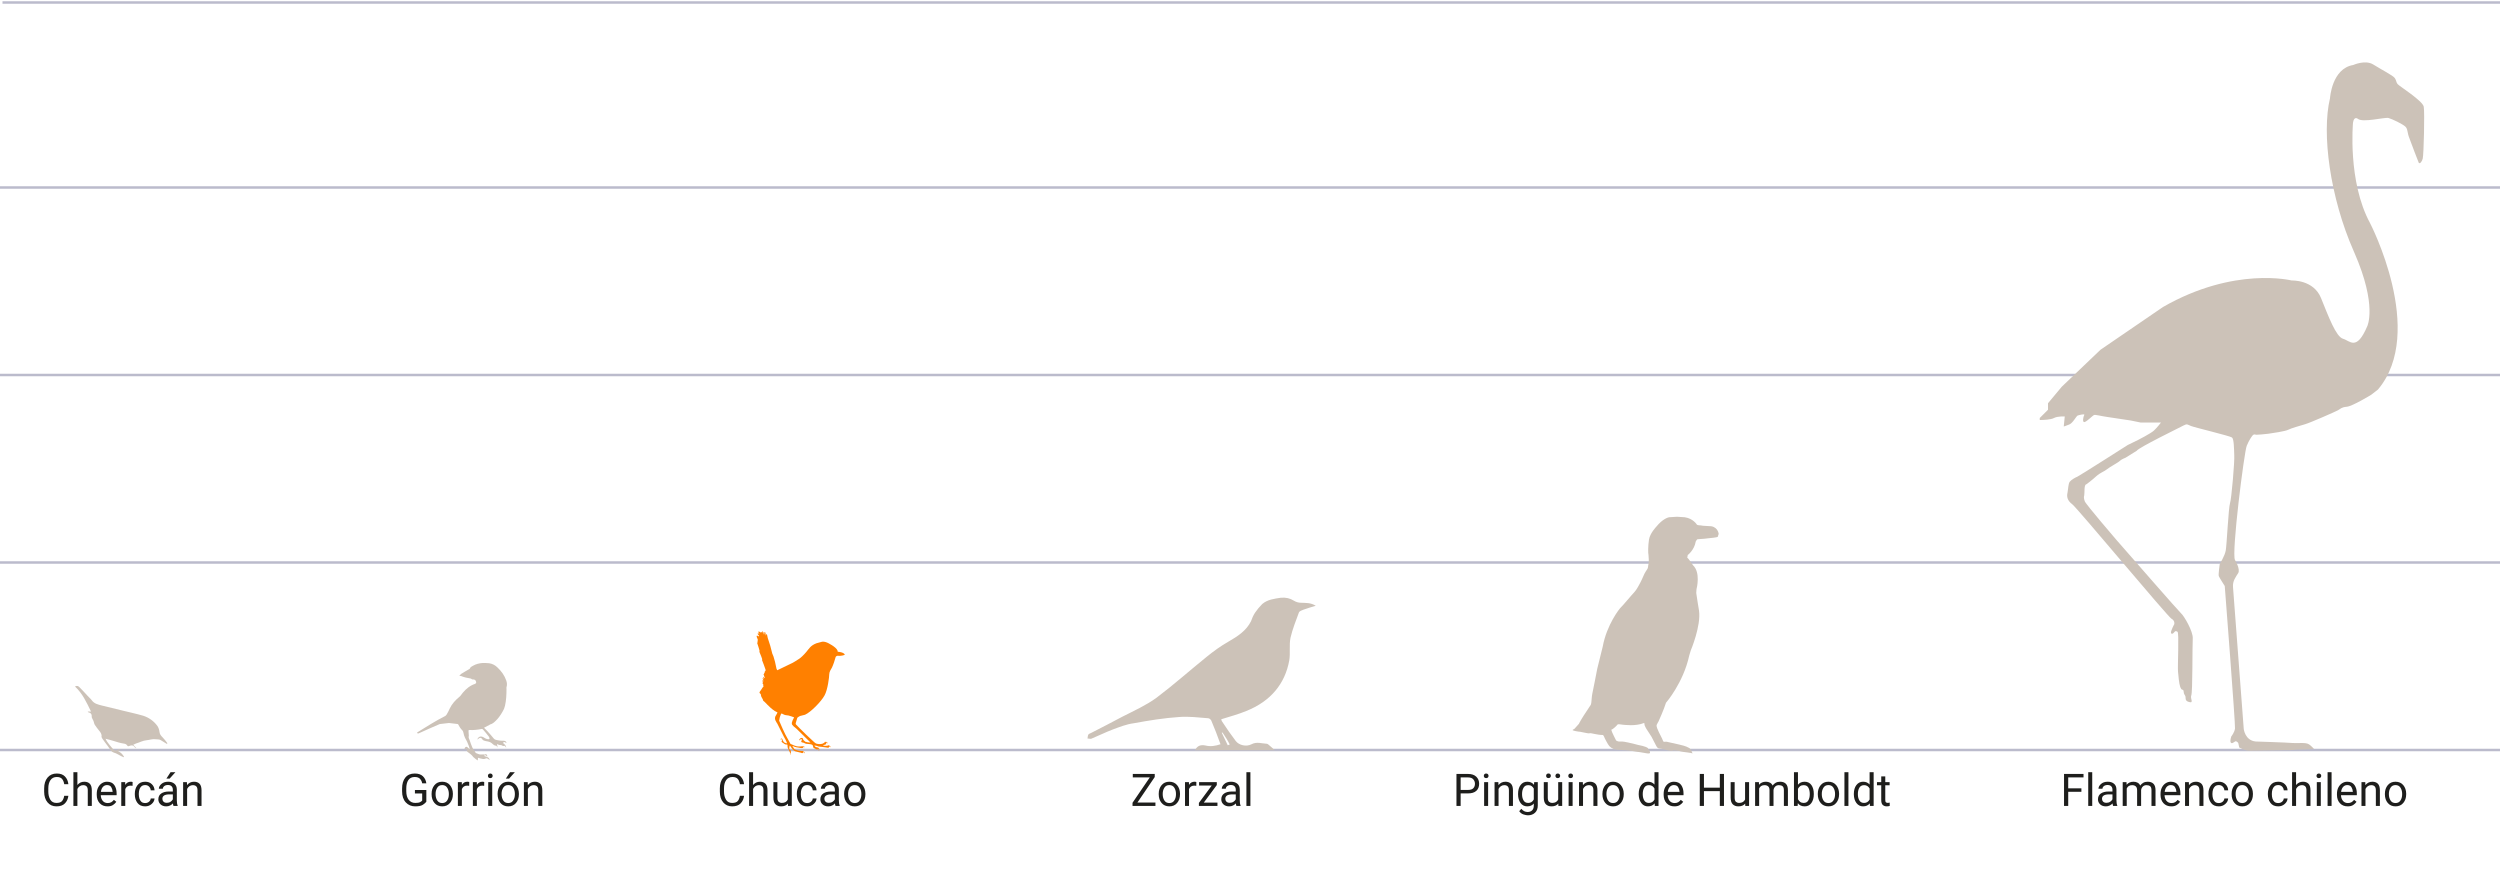
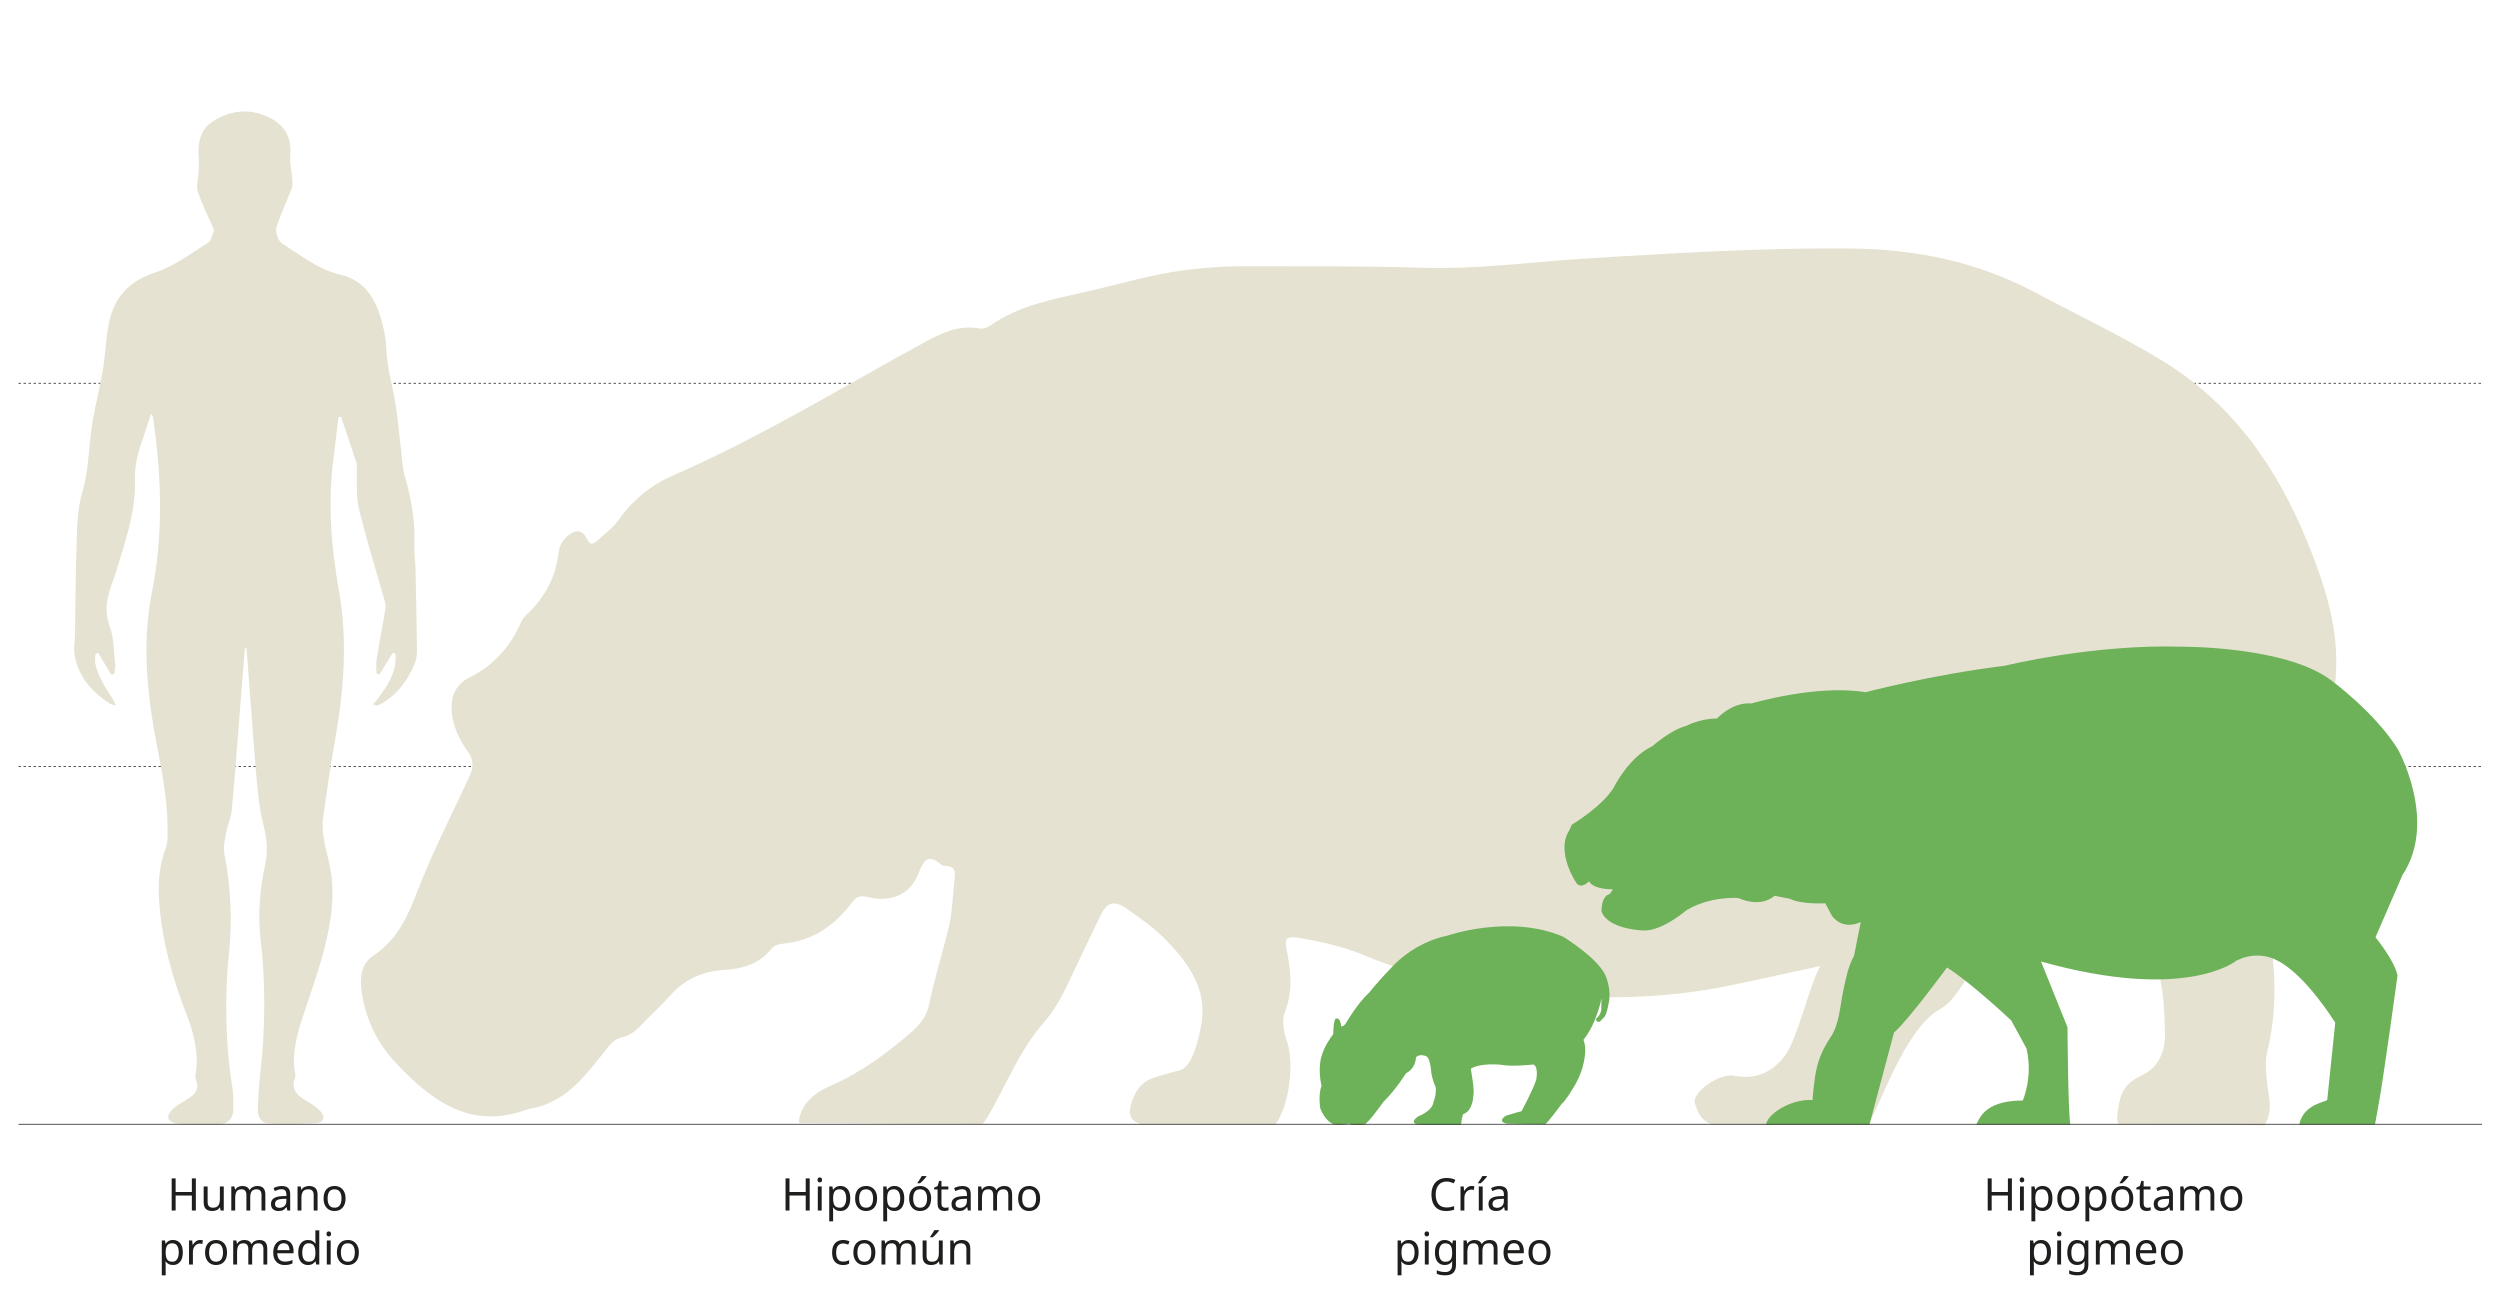
- <svg xmlns="http://www.w3.org/2000/svg" version="1.1" id="Capa_1" x="0px" y="0px" viewBox="0 0 1000 350" style="enable-background:new 0 0 1000 350;" xml:space="preserve">
+ <svg xmlns="http://www.w3.org/2000/svg" version="1.1" id="Capa_1" x="0px" y="0px" viewBox="0 0 1000 522.6" style="enable-background:new 0 0 1000 522.6;" xml:space="preserve">
  <style type="text/css">
- 	.st0{fill:none;stroke:#BBBBCC;stroke-miterlimit:10;}
+ 	.st0{fill:none;stroke:#1D1E1C;stroke-width:0.3;stroke-miterlimit:10;stroke-dasharray:1,1;}
	.st1{fill:#1E1E1C;}
- 	.st2{font-family:"Roboto", sans-serif}
+ 	.st2{font-family:'RobotoCondensed-Regular';}
	.st3{font-size:18px;}
- 	.st4{fill:#CCC2B8;}
- 	.st5{fill:#FF8000;}
- 	.st6{fill:#807973;}
- 	.st7{font-size:16px;}
- 	#alturas{
- 	opacity:0; transition:all ease 0.25s
- 	}
- 	svg:hover #alturas{opacity:1; transition:all ease 0.25s}
+ 	.st4{fill:#E6E2D1;}
+ 	.st5{fill:#6DB159;}
+ 	.st6{fill:none;stroke:#1D1E1C;stroke-width:0.3;stroke-miterlimit:10;}
+ 	.st7{opacity:0;}
+ 	.st8{fill:#807973;}
+ 	.st9{font-size:16px;}
</style>
-   <line class="st0" x1="0" y1="225" x2="1000" y2="225" />
-   <line class="st0" x1="0" y1="150" x2="1000" y2="150" />
-   <line class="st0" x1="0" y1="75" x2="1000" y2="75" />
-   <line class="st0" x1="1" y1="1" x2="1000" y2="1" />
-   <line class="st0" x1="0" y1="300" x2="1000" y2="300" />
-   <text transform="matrix(0.9839 0 0 1 452.2568 322.3755)" class="st1 st2 st3">Zorzal</text>
-   <text transform="matrix(0.9839 0 0 1 16.6187 322.3755)" class="st1 st2 st3">Chercán</text>
-   <text transform="matrix(0.9839 0 0 1 159.7725 322.3755)" class="st1 st2 st3">Gorrión</text>
-   <text transform="matrix(0.9839 0 0 1 286.8936 322.3755)" class="st1 st2 st3">Chucao</text>
-   <text transform="matrix(0.9839 0 0 1 581.124 322.3755)" class="st1 st2 st3">Pingüino de Humboldt</text>
-   <text transform="matrix(0.9839 0 0 1 824.1514 322.3755)" class="st1 st2 st3">Flamenco chileno</text>
-   <path id="el_flamenco" class="st4" d="M868.6,247.5c1.5,0.8,1.1,2.2,1.1,2.2s-0.6,1-1.1,2.4c-0.6,1.4,0.2,1.8,0.9,1s0.7-0.8,1.5-0.4  c0.7,0.4,0,13.9,0.2,15.9s0.4,4.8,0.9,6.2c0.6,1.4,0.6,0.8,1.1,1.2c0.5,0.4,0,1,0.7,2c0.8,1-0.4,2.2,1.7,2.8  c2.1,0.6,0.4-1.4,0.9-2.6c0.6-1.2,0.4-19.9,0.6-22.8c0.2-2.8-3.5-9.1-4.7-10.1c-1.1-1-20.2-22.9-20.2-22.9l-5.6-6.4  c0,0-12.3-14.3-12.7-15.5s-0.4-1.6-0.2-2.4c0.2-0.8-0.2-4.4,0.9-4.4c0,0,2.4-1.8,3.9-3.2s3.4-2,4.3-2.8c0.9-0.8,4.7-2.8,5.2-3.4  c0.6-0.6,2.2-1.2,2.2-1.2l4.5-2.8c0.6-1.2,17.2-9.3,18.7-10.1s1.5-0.4,3,0.2c1.5,0.6,15.7,4,16.4,4.6c0.8,0.6,0.8,4.6,0.9,7  c0.2,2.4-1.1,17.5-1.7,19.3c-0.6,1.8-1.3,16.7-1.7,18.9s-2.4,5.4-2.4,5.4s-0.6,4.2-0.4,4.8c0.2,0.6,2.4,4,2.4,4s4.3,55.4,4.1,57  s-1.5,3.2-1.5,3.2s-0.6,1.8-0.2,2.4c0.4,0.6,1.1,0,1.7-0.4c0.6-0.4,1.3,0.6,1.3,0.6l0.4,1.8c0,0,1.9,1,3,1.2s5,0,6.4,0  c1.3,0,12.1-0.2,12.1-0.2s0.7-0.2,2.4-0.2s6-0.2,6-0.2s-0.6-0.8-1.9-1.8c-1.3-1-4.7-0.4-6.7-0.6s-14.7-0.6-14.7-0.6  c-4.3-0.4-4.8-5-4.8-5s-4.1-54.4-4.3-56.8c-0.2-2.4,1.1-4,2.1-5.6c0.9-1.6-1.3-5.2-1.3-5.2c-1.5-2.4,3.7-43.5,4.7-45.7  c0.9-2.2,1.9-3.6,2.4-4.2c0.6-0.6,0.9-0.2,1.5-0.2s3.2-0.2,4.7-0.4s6.9-1,8-1.6s4.7-1.6,6.7-2.2c2.1-0.6,12.1-5,13.2-5.6  c1.1-0.6,1.3-1.2,3.5-1.4c2.3-0.2,9.8-4.8,9.8-4.8l2.7-2.1c19.4-23.1-3.2-66.6-3.2-66.6c-9-16.6-6.8-40.1-6.8-40.1  c0.4-2.8,1.9-1.6,1.9-1.6c1.9,1.7,10.8-0.7,12.3-0.3s5.6,2.4,6.7,3.4c1.1,1,0.7,2.4,1.7,4.8c0.9,2.4,3.4,9.1,3.7,9.7  c0.4,0.6,1.3-0.4,1.6-1.7c0.4-1.8,0.8-18.3,0.4-20.7c-0.4-2.4-9.9-8.3-10.5-9.1s-0.4-1.4-1.1-2.4c-0.7-1-5.4-3.4-8.6-5.4  c-3.2-2-8,0.2-8,0.2c-8.6,1.4-9.3,13.3-9.3,13.3c-3.4,14.1,0,39.7,9.5,61.2c0.1,0.2,0.2,0.4,0.3,0.7c9.2,21.1,5.1,29.3,5.1,29.3  c-4.3,10.1-6.9,5.8-9.7,5s-5.8-8.9-8.8-16.3s-11.7-7-11.7-7s-22.9-5.8-51.5,10.6l-25,17.1l-15.5,14.8l-5.5,6.6v2.6l-3.3,3.3v0.8  c1.5,0,4.4-0.1,5.7-0.8c1.5-0.8,4.3-0.6,4.3-0.6l-0.4,4c0,0,0.7-0.2,2.2-0.8s2.8-3.4,3.4-3.6c0.6-0.2,3-0.8,2.6-0.2  s-0.9,3.2,0.2,2.8c1.1-0.4,3.2-2.6,3.7-2.8c0.6-0.2,2.6,0.4,5.4,0.8c2.8,0.4,9.3,1.4,9.3,1.4l3.9,0.8h8.2c0,0-1.5,2-2.8,3.2  s-6.4,3.8-6.4,3.8l-4.1,2c0,0-19.6,12.5-20.2,12.7c-0.6,0.2-2.4,1.2-3,2s-0.6,2.8-0.9,4.4c-0.4,1.6,0,3.2,1.9,4.6  C830.9,203.2,867.1,246.7,868.6,247.5" />
-   <path id="el_pinguino" class="st4" d="M675.1,222c0,0,2.6-1.9,3.2-5.4c0,0,0.4-0.8,0.7-0.9c0.3-0.1,2.2-0.1,2.7-0.2  c0.5-0.1,2.9-0.3,3.6-0.4c0.7-0.1,1.6-0.2,1.8-0.4c0.2-0.2,0.2-0.9,0.2-0.9h0.2c0,0-0.1-2.8-3-3.3c0,0-3-0.2-3.3-0.2  c-0.3-0.1-1.4-0.2-1.7-0.2c-0.4-0.1-0.6-0.1-0.7-0.2s-1.5-2.5-4.9-3c0,0-2.7-0.2-3.1-0.2c-0.4,0.1-2.7,0.1-3.2,0.2  c-0.4,0.1-2.5,0.6-5.1,3.8c0,0-2.5,2.6-2.9,5.1c-0.4,2.5-0.4,5.6-0.2,6.2c0.1,0.7,0.2,3,0,3.6c-0.2,0.6-0.1,1.4-0.4,1.9  c-0.3,0.4-1.3,2-1.5,2.6c-0.2,0.6-1.2,2.6-1.4,3s-1.5,2.9-2.4,3.8c-0.9,0.9-4.7,5.5-5.3,6c-0.6,0.5-5.7,7-7.3,15.7  c0,0-2.1,8.4-2.2,8.9c-0.1,0.5-1.8,9.3-2,10.1c-0.2,0.7-0.3,3.6-0.5,4.1c-0.2,0.4-0.1,0.3-0.4,0.7c-0.3,0.4-1.4,2.1-2.5,3.8  c-1.1,1.7-1.4,2.3-1.6,2.7c-0.3,0.3-0.2,0.6-0.4,0.7c-0.2,0.2-1.4,1.6-1.7,1.9c-0.4,0.3-0.9,0.4-0.7,0.6c0.2,0.2,2.3,0.6,2.9,0.6  c0.5,0.1,1.9,0.4,2.5,0.5c0.5,0.1,1,0.2,1.4,0.1c0.4-0.2,2.9,0.7,5.3,0.7c0,0,0.2,0.2,0.4,0.6c0.1,0.4,1.6,3.3,2.1,3.8  c0.4,0.5,1.4,1.1,1.7,1.2c0.3,0.1,1.5,0.3,1.5,0.3s4.5,0.2,5.5,0.4c1.1,0.2,3.4,0.6,3.8,0.6c0.4,0.1,1.9,0.3,2.3,0.4  c0.4,0.1,1,0.1,1.1,0.1s0.4-0.2,0.4-0.2s0.1-0.7-0.4-1.2c-0.6-0.4,0.2-0.7-1.5-1.3c-1.7-0.6-2.3-0.5-3.9-1c-1.5-0.4-4.6-1.1-5.4-1.1  c-0.7,0-1.2,0.1-1.7-0.1c-0.5-0.2-0.6-0.2-0.7-0.4c-0.1-0.2-1.7-3.3-1.8-3.9c-0.1-0.7,0-0.2,0.5-0.6c0.5-0.3,1.3-1.1,1.5-1.3  c0.2-0.2,0.3-0.7,1.1-0.6c0.7,0.1,0.9,0.1,1.5,0.2c0.6,0,4.9,0.7,8.4-0.7c0,0,0.2,0.1,0.2,0.4c-0.1,0.4,0.2,0.8,0.4,1.3  c0.1,0.4,2.1,3.2,2.4,3.8c0.3,0.6,1.3,2.5,1.5,2.9s0.7,1.5,1.2,1.7c0.5,0.2,1.7,0.2,2.1,0.4c0.4,0.1,1.9,0.5,2.2,0.5  c0.4,0,0.9,0.1,1.1,0.1c0.2,0.1,0.6-0.2,0.7-0.2c0.2,0,1.2,0.1,1.9,0.2c0.7,0.2,1.6,0.4,2.3,0.5s2.5,0.3,2.8,0.4  c0.2,0.1,0.9,0.3,0.5-0.1c-0.3-0.4-0.2-1.3-1.4-2c-1.2-0.7-2.7-1-3.9-1.3s-4.2-0.9-4.9-1.1c-0.8-0.1-1.3,0.3-1.5-0.4  c-0.2-0.7-1.9-3.8-1.9-4c-0.1-0.2-0.9-1.8-0.6-2.4s0.6-1.2,0.7-1.3c0.1-0.2,2.2-4.9,3-7.5c0,0,6.9-7.9,9.3-18.9l0.6-2  c0,0,4.2-9.9,3.3-16c0,0-1.1-6.6-1.1-7s0.1-1.1,0.1-1.5c0.1-0.4,1.7-6.7-1.4-9.6c0,0-1.8-2.8-2.3-3L675.1,222z" />
-   <path id="el_zorzal" class="st4" d="M488.5,287.7c3.5-1.1,6.9-2,10-3.3c9.8-3.9,15.5-10.9,17.2-20.2c0.5-2.9-0.1-6.2,0.5-9.1  c0.8-3.5,2.2-6.9,3.4-10.2c0.2-0.4,1.1-0.8,1.7-1c1.5-0.5,3.2-1.1,5-1.6c-2.1-1.3-4-1.1-5.9-1.2c-1,0-2-0.3-2.8-0.8  c-1.6-1-3.3-1.4-5.3-1.2c-2.6,0.4-5.3,0.7-7.4,2.5c-1.1,1.1-2.1,2.3-2.9,3.5c-0.7,1.1-1.2,2.2-1.6,3.4c-1.9,3.8-5.3,6-9.1,8.2  c-3,1.7-5.9,3.8-8.6,6c-6.7,5.4-13.2,11.2-20.1,16.4c-4.1,3-9,5.2-13.7,7.6c-4.1,2.2-8.4,4.4-12.5,6.5c-0.4,0.2-0.9,0.3-1.1,0.7  c-0.2,0.4-0.2,1-0.3,1.5c0.5,0,1.1,0.2,1.5,0.1c2.9-1.2,5.7-2.6,8.6-3.7c2.7-1,5.4-2.1,8.4-2.5c6-1.1,12.1-2.1,18.2-2.5  c3.8-0.3,7.8,0.2,11.6,0.5c0.4,0,1,0.5,1.2,0.9c1.3,3,2.5,6.2,3.7,9.5c-2.1,0.7-4,1-6,0.5c-2-0.4-3.3,0.1-4.2,1.9  c10.7,0,21.3,0,31.9,0c-0.8-0.7-1.3-1.3-2.1-1.9c-0.3-0.3-0.8-0.7-1.1-0.7c-2.1-0.1-4-0.9-6.1,0.2c-2.1,1.1-5,0.4-6.3-1.3  c-1.9-2.5-3.7-5.1-5.4-7.7C488.6,288.4,488.6,287.9,488.5,287.7z M491.9,297.8c-0.2,0.1-0.5,0.2-0.8,0.3c-0.8-1.6-1.6-3.4-2.4-5  c0.1,0,0.2-0.1,0.3-0.1C490.1,294.6,491.1,296.2,491.9,297.8z" />
-   <path id="el_chucao" class="st5" d="M311,285c0,0-0.6,1.2-0.7,1.3c-0.1,0.1-0.5,0.8-0.2,1.7c0.4,0.9,0.8,1.4,0.8,1.4l2.6,5.2  c0,0,1.6,2.7,1.2,2.7s0,0.2-0.5-0.1c-0.5-0.2-0.5-0.2-0.7-0.4c-0.2-0.2-0.2-0.5-0.4-0.6c-0.1-0.1,0-0.8-0.6-0.8c0,0-0.3,0.1-0.3,0.5  c0,0,0.2-0.3,0.4-0.2c0,0,0.3,0.1,0.2,0.5c0,0-0.3,0.2-0.1,0.6c0.3,0.3,0.7,0.5,0.7,0.5s0.5,0.4,0.6,0.4c0.1,0.1,0.5,0.1,0.6,0.1  s0.4,0,0.4,0.2c0,0.1,0,1,0.2,1.4c0.2,0.3,0.5,0.9,0.5,0.9s0.1,0.4,0.2,0.6s0.3,0.2,0.3,0.3c0,0.1,0,0.3,0,0.5  c0.1,0.2,0.1,0.3,0.1,0.3s0.1-0.6,0.1-0.9c-0.1-0.3,0-0.7-0.1-0.9c-0.2-0.2-0.6-0.4-0.6-0.8s0.1-0.6,0.1-0.8c0-0.2,0.1-0.4,0.2-0.3  s0.8,1.1,0.8,1.1s0.7,0.9,1.2,1.1s2.2,0.5,2.4,0.6c0.1,0.1,0.6,0.3,0.8,0v-0.2c0,0,0-0.1,0.2,0s0.5,0.4,0.5,0.5s0.1-0.6-0.5-0.8  l-0.2-0.1v-0.1c0,0-0.3,0-0.5,0c-0.1,0-0.9-0.1-1.1-0.1s-1.2-0.3-1.6-0.5c-0.5-0.2-0.8-1.2-1-1.3c-0.1-0.2,0.2-0.1,0.3,0  c0.1,0.1,0.8,0.3,1.2,0.4c0.4,0.1,1.4,0.2,1.8,0.3c0.4,0,0.4,0.1,0.7,0c0.2,0,0.2-0.2,0.2-0.2h0.1c0.1,0,0.1-0.3,0.1-0.3  c0.3-0.1,0.5,0.4,0.5,0.4c0-0.7-0.7-0.6-0.7-0.6h-0.3c-0.6,0.1-1.1,0.1-1.1,0.1c-1,0-1.6-0.2-2.1-0.4c-0.4-0.2-1-0.4-1.4-0.6  c-0.3-0.2-0.2-0.2-0.4-0.6c-0.2-0.4-0.5-0.9-0.5-0.9c-1.7-2.8-3.4-7.1-3.6-7.5c-0.3-0.4,0-0.7,0-1.1s0.5-1.6,0.6-1.9  c0.1-0.2,0.3-0.2,0.3-0.2s0.2,0.1,0.4,0.2c0.1,0.1,0.7,0.3,0.9,0.4c0.3,0.1,0.9,0.1,1.4,0.2s1.9,0.6,2.1,0.7c0.2,0,0.1,0.2,0.1,0.2  s-1.2,1.8-0.8,2.7c0,0,0.4,0.5,0.6,0.7s1.2,1,1.2,1l5.5,5.4l0.1,0.1c0,0-1.2,0-1.6-0.2s-0.2,0.2-0.8-0.4c-0.5-0.6-0.5-0.2-0.5-0.6  c-0.1-0.4-0.3-0.8-0.9-0.6c0,0-0.4,0.1-0.8,0.8v0.2c0,0,0.7-0.7,1-0.5c0,0,0.3,0.1,0.2,0.4c0,0-0.4,0.1-0.3,0.5  c0,0.3,0.2,0.3,0.5,0.4s0.4,0,0.7,0.2c0.3,0.2,0.5,0.2,0.7,0.3c0.2,0.1,1.9,0.1,2.2,0.3c0.3,0.2,0.4,0.1,0.5,0.4  c0.2,0.3,0.1,0.8,0.4,1s0.9,0.4,1,0.5c0.2,0.1,0.5,0.2,0.6,0c0.1-0.1,0.1-0.3,0.1-0.3c0.4,0.2,0.3,0.9,0.3,0.9  c0.1,0,0.2-0.2,0.2-0.2c0.2-1.1-0.6-1.1-1-1.2c-0.5,0-0.7-0.4-0.9-0.6c-0.1-0.2,0.4,0,0.7,0c0.3,0,0.5,0.2,0.9,0.3  c0.4,0.1,1.1,0.1,1.7,0.2s1.7,0.2,2.1,0.3c0.4,0,0.4-0.3,0.4-0.3c0.1,0,0.1-0.2,0.1-0.2c0.3-0.1,0.5,0.4,0.5,0.4v-0.1  c0-0.8-0.8-0.7-0.8-0.7v-0.1c-0.1-0.1-0.2,0-0.3,0.1c-0.1,0.1-0.1,0.1-0.5,0.1c-0.5,0.1-1.1,0-1.3-0.1c-0.2-0.1,0-0.1,0.2-0.2  c0.1,0,1-0.3,1-0.4c0.1-0.1,0-0.2-0.1-0.3c0-0.1-0.1-0.2-0.1-0.2c0.2-0.2,0.8,0.3,0.8,0.3v-0.1c-0.5-0.9-1-0.5-1-0.5s0-0.1-0.1-0.1  s-0.1,0.3-0.3,0.4c-0.2,0.2-0.9,0.5-1.4,0.5c-0.5,0.1-1.1,0-1.6-0.1s-1.2-0.8-1.2-0.8s-1.3-1.2-2.9-2.7c-1.9-1.8-4.1-4.1-4.2-4.2  c-0.2-0.2-0.1-0.6-0.1-0.6s0.5-1.8,0.6-2c0.1-0.3,0.8-0.6,1.1-0.8c0.3-0.1,2-0.5,2-0.5c2.3-1,6.5-5.3,7.8-7.7  c1.3-2.3,1.9-7.5,1.9-8.5s0.7-2,1.1-2.7c0.4-0.8,1.3-3.4,1.4-4s0.8-0.7,0.8-0.7c1.9,0.2,2.9-0.4,2.9-0.4s0,0,0-0.1  c-0.5-1-2.8-1.1-2.8-1.1l-0.1-0.5c-0.6-1.5-4-3.1-4-3.1c-0.9-0.4-1.7-0.5-2.2-0.4s-2.2,0.6-2.2,0.6c-2.4,0.9-3,2.2-4.1,3.5  s-2.2,2.3-2.8,2.7c-0.6,0.4-2.8,1.8-3.2,1.9c-0.4,0.2-2.7,1.3-3.1,1.5c-0.5,0.2-2.5,1.2-2.5,1.2l-0.3-0.6l-0.6-2.8l-0.6-2.1  l-0.5-1.2c0,0-0.2-0.7-0.2-0.8c0-0.1-0.6-2.3-0.6-2.3l-1-3.1l-0.3-1.4l-0.1-0.2c0,0-0.1,0-0.2,0.2c0,0.2-0.1,0.3-0.1,0.3  s-0.1,0.2-0.1,0c0-0.1-0.1-0.8-0.1-0.8c0-0.1,0.1-0.2,0-0.2c-0.1-0.1-0.3-0.2-0.4-0.2c0,0-0.2,0-0.1,0.2c0,0.2,0.1,0.5,0,0.6  s-0.2,0.1-0.2-0.1c0-0.2-0.1-0.5-0.1-0.6s-0.3-0.4-0.4-0.4s-0.3-0.2-0.2,0c0.1,0.2,0.1,0.6,0.1,0.6s-0.2-0.1-0.2-0.3  c0-0.1-0.1-0.2-0.2-0.1c-0.1,0.1-0.1,0.2-0.1,0.2s-0.1-0.3-0.1-0.2v0.3c0,0,0,0-0.2-0.2c-0.2-0.1-0.1-0.2-0.2-0.2s-0.2,0-0.2,0  s-0.5-0.2-0.4,0.1c0.1,0.2,0.2,0.3,0.3,0.5c0.1,0.2,0.2,0.4,0.1,0.3c-0.1-0.1-0.3-0.3-0.4-0.3c0,0-0.2-0.1-0.2,0.1  c0,0.1,0,0.3,0.1,0.4c0.2,0.1,0.4,0.5,0.4,0.5s0.1,0.2-0.1,0.2s-0.3,0-0.4-0.1s-0.3-0.2-0.3-0.2s-0.2,0.2-0.1,0.6  c0.2,0.5,0.3,0.6,0.3,0.8c0,0.1,0.2,0.2,0.1,0.4c-0.1,0.2,0,0.2,0,0.4c0,0.1-0.1,0-0.1,0.3s0.2,0.3,0,0.3c-0.2,0.1-0.1,0.2-0.1,0.3  c0.1,0.1,0.9,2.9,0.9,2.9s-0.1,0.6,0.1,0.9s1,2.6,1,2.6l-0.1,0.3c0,0,1.4,3.6,1.4,3.8c0,0.1,0.1,0.2,0,0.5s-0.3,0.1-0.3,0.4  s0,0.4-0.1,0.4c0,0-0.1,0.2-0.1,0.1s-0.2-0.1-0.1,0c0,0.1,0.1,0.4,0.1,0.4c-0.1,0-0.3,0-0.3,0.1s0.2,0.3,0.2,0.5  c0,0.1,0.2,0.7,0.2,0.7l0.2,0.3c0,0-0.2,0.1-0.3-0.1c-0.1-0.1-0.2-0.1-0.3-0.3c-0.1-0.2-0.2,0.1-0.1,0.2c0,0.1,0.1,0.3,0.1,0.4  s0.1,0.3,0,0.3l-0.3-0.5c0,0-0.1,0.3,0,0.4s0.4,0.7,0.4,0.7s-0.5-0.4-0.5-0.3s-0.1,0,0.1,0.3s0.3,0.5,0.3,0.5  c-0.1,0-0.3-0.2-0.4-0.3c-0.1-0.2-0.2-0.1,0,0.2c0.1,0.3,0.2,0.4,0.2,0.5s-0.2-0.2-0.2,0s0.1,0.3,0.2,0.4c0,0.1,0.2,0.3,0.2,0.3  s-0.3,0.1-0.2,0.2c0.1,0.1,0.3,0.3,0.3,0.3s-1,1.3-1.1,1.6c-0.1,0.2-0.7,0.8-0.6,1.1c0.1,0.2,0.1,0.2,0.2,0.3  c0.1,0.1,0.3,0.2,0.3,0.2s0.1,0.9,0.3,1.2c0.2,0.3,0.4,0.7,0.5,0.9c0.1,0.2,0.1,0.4,0.2,0.6c0.2,0.1,0.7,0.6,1.2,1.1  c0.4,0.5,0.6,0.6,1,1s0.8,0.8,1.3,1.2c0.5,0.4,0.9,0.7,1.1,0.8C310.4,284.6,311,285,311,285" />
-   <path id="el_gorrion" class="st4" d="M195,302.6c-0.4-0.3-0.8-0.4-1.2-0.7c0,0.3,0,0.4,0.1,0.6c0.9,0.2,1.7,0.4,2,1.5  c-0.3-0.2-0.6-0.4-0.8-0.5c-0.3-0.2-0.6-0.3-1,0c-0.2,0.1-0.6,0.1-0.9,0.1c-0.7-0.1-1.4-0.3-2-0.5c0,0.4-0.1,0.7-0.1,1.1  c-0.7-0.5-1.3-0.9-1.8-1.4c-0.5-0.7-1.1-1.2-1.8-1.7c-0.1-0.1-0.2-0.1-0.3-0.2c-0.4-0.3-0.6-0.6-0.4-1c0-0.1-0.1-0.3-0.2-0.4  c-0.1,0-0.3,0.1-0.4,0.1c-0.1,0.1-0.2,0.2-0.3,0.3c-0.2-0.4,0-0.9,0.4-1.1c0.3-0.2,0.6,0,0.8,0.2c0.3,0.3,0.6,0.6,0.9,0.9  c-0.2-0.6-0.3-1.1-0.5-1.6c-0.4-1.1-0.9-2.2-1.5-3.2c-0.3-0.6-0.5-1.3-0.6-1.9c-0.1-0.5-0.2-0.8-0.6-1.2c-0.6-0.6-1.1-1.4-1.5-2.2  c0-0.1-0.2-0.2-0.3-0.2c-1.1-0.1-2.3-0.3-3.4-0.4c-0.3,0-0.6,0.1-0.9,0.1c-0.9,0.1-1.8,0.2-2.6,0.3c-0.2,0-0.4,0.1-0.6,0.2  c-2.6,1.1-5.1,2.2-7.7,3.4c-0.2,0.1-0.4,0.2-0.5,0.2c-0.2,0-0.3-0.1-0.5-0.2c0.1-0.1,0.1-0.3,0.2-0.3c3.6-2.2,7.1-4.5,10.9-6.4  c0.3-0.1,0.5-0.4,0.7-0.6c0.5-0.8,0.9-1.6,1.3-2.5c0.9-1.9,2.3-3.4,3.9-4.7c0.1-0.1,0.3-0.3,0.4-0.4c1.2-1.7,2.6-3.2,4.5-4.2  c0.4-0.2,0.8-0.4,1.2-0.5c0.5-0.2,0.7-0.5,0.5-1c-0.1-0.6-0.7-0.9-1.3-0.8c-0.2,0-0.3-0.1-0.5-0.2c-0.1-0.1-0.2-0.2-0.4-0.2  c-1.3-0.2-2.6-0.5-3.8-1c-0.2-0.1-0.4,0-0.7,0c0.3-0.3,0.5-0.6,0.7-0.8c1-0.6,2.1-1.3,3.2-1.9c0.2-0.1,0.3-0.1,0.4-0.4  c0.2-0.5,0.7-0.7,1.2-1c1.2-0.7,2.5-1,3.8-1.1c0.9,0,1.8,0,2.7,0.1c1.3,0.2,2.4,0.8,3.3,1.7c1.6,1.5,2.8,3.2,3.5,5.2  c0.3,0.9,0.4,1.7,0.1,2.7c-0.1,0.2,0,0.4,0,0.6c0,2.3-0.1,4.6-0.6,6.8c-0.2,0.9-0.5,1.6-1,2.4c-0.8,1.4-1.7,2.7-2.9,3.8  c-0.6,0.6-1.3,1.1-2.1,1.3c-0.1,0-0.1,0-0.1,0.1c-0.8,0.4-1.5,0.8-2.3,1.2c0.4,0.4,0.9,0.9,1.3,1.3c0.9,1,1.8,2,2.6,3  c0.4,0.5,1,0.6,1.6,0.7s1.2,0.2,1.7,0.2c0.3,0,0.6,0,0.8,0c0.6,0.1,0.9,0.3,1,0.9c-0.4,0-0.9-0.9-1.4,0c0.6,0.5,1.2,0.9,1.3,1.9  c-0.2-0.2-0.2-0.3-0.3-0.4c-0.2-0.3-0.4-0.5-0.8-0.3c-0.1,0-0.3,0-0.4-0.1c-0.4-0.3-0.8-0.3-1.2-0.3c-0.3-0.1-0.7-0.2-1-0.4  c0.1,0.4,0.1,0.8,0.2,1.3h-0.1c-0.1-0.1-0.1-0.2-0.2-0.4c-0.1-0.1-0.1-0.2-0.2-0.2c-0.8,0-1.3-0.6-1.9-1.1c-0.4-0.3-0.8-0.5-1.4-0.6  s-1.2-0.2-1.7-0.4c-0.2-0.1-0.5-0.3-0.6-0.5c-0.3-0.6-0.9-0.8-1.4-0.3c-0.1,0.1-0.3,0.2-0.4,0.4l-0.1-0.1c0.1-0.2,0.1-0.5,0.3-0.6  c0.5-0.6,1.2-0.6,1.9-0.3c0.7,0.4,1.3,0.9,2.2,0.9c0.3,0,0.4-0.1,0.4-0.4c-0.1-0.2-0.1-0.5-0.3-0.7c-0.8-1-1.5-1.9-2.3-2.8  c-0.2-0.2-0.4-0.3-0.6-0.2c-1.6,0.3-3.2,0.5-4.8,0.4c-0.3,0-0.4,0.1-0.4,0.3c0,0.5,0.1,1,0.1,1.6c0,0.2,0.1,0.3,0,0.5  c-0.2,0.7,0.2,1.2,0.4,1.8c0.3,0.9,0.6,1.8,1,2.7c0.1,0.3,0.3,0.6,0.5,0.9c0.3,0.4,0.6,0.8,0.8,1.2c0,0.1,0.1,0.1,0.1,0.2  c0.7,0.2,1.4,0.7,2.2,0.6c0.5-0.1,1,0,1.5,0C194.4,301.4,194.8,301.8,195,302.6z" />
-   <path id="el_charcan" class="st4" d="M66.8,297.6c-0.9-0.5-1.7-1.1-2.6-1.6c-0.5-0.3-1.2-0.2-1.9-0.3c-1.3-0.2-2.5,0.3-3.7,0.4  c-1.4,0.1-2.8,0.9-4.2,1.3c-0.3,0.1-0.6,0.3-1.1,0.5c0.4,0.5,0.8,0.9,1.2,1.3l-0.1,0.1c-0.2-0.2-0.5-0.3-0.6-0.5  c-0.6-0.9-1.4-0.7-2.1-0.4c-0.5,0.2-0.6,0.1-0.8-0.2c-0.4-0.6-0.9-0.7-1.6-0.8c-1.3-0.2-2.5-0.6-3.8-1c-1-0.3-2-0.6-3.3-0.9  c0.3,0.5,0.4,0.8,0.6,1.1c0.7,1,1.5,2,2.3,2.9s1.3,0.9,2.2,0.3c0.2-0.1,0.5-0.1,0.9,0c-0.3,0.2-0.5,0.4-0.9,0.7  c1.1,0.5,1.8,1.3,2.3,2.2c0,0.1-0.1,0.1-0.1,0.2c-0.5-0.2-1-0.4-1.5-0.7c-0.8-0.4-1.5-0.9-2.3-1.1c-1.4-0.4-1.8-1.7-2.6-2.7  s-1.5-2-2.2-3c-0.1-0.2-0.3-0.5-0.3-0.7c0.2-1-0.4-1.8-1-2.5c-0.6-0.8-1.2-1.5-1.7-2.3c-0.2-0.3-0.3-0.8-0.4-1.2  c-0.1-0.4-0.3-0.7-0.5-1.1c-0.1-0.3-0.3-0.5-0.3-0.8c0.1-1.1-0.4-1.7-1.4-1.9c-0.1,0-0.1-0.1-0.2-0.3c0.5,0,0.8,0,1.3,0  c-1.8-3.7-3.4-7.2-6.4-10c0.9-0.5,1.4-0.1,1.8,0.3c1.1,1.1,2.2,2.3,3.3,3.5c0.5,0.6,1.2,1.1,1.6,1.7c1,1.4,2.5,1.7,4,2.1  c2.7,0.7,5.5,1.3,8.2,2c2.8,0.7,5.7,1.3,8.4,2.1c2.2,0.7,4.2,2.1,5.6,4c0.5,0.7,0.8,1.6,0.9,2.5c0.1,0.9,0.6,1.5,1.2,2.1  c0.7,0.7,1.3,1.5,1.9,2.3C66.9,297.5,66.9,297.5,66.8,297.6z" />
-   <g id="alturas">
-     <text transform="matrix(0.9839 0 0 1 48.45 270.3667)" class="st6 st2 st7">11 cm</text>
-     <text transform="matrix(0.9839 0 0 1 201.8 259.511)" class="st6 st2 st7">16 cm</text>
-     <text transform="matrix(0.9839 0 0 1 336.9003 252.511)" class="st6 st2 st7">19 cm</text>
-     <text transform="matrix(0.9839 0 0 1 444.7998 240)" class="st6 st2 st7">25 cm</text>
-     <text transform="matrix(0.9839 0 0 1 603.742 205.511)" class="st6 st2 st7">38 cm</text>
-     <text transform="matrix(0.9839 0 0 1 866.6715 33.8)" class="st6 st2 st7">110 cm</text>
+   <line class="st0" x1="7.4" y1="306.6" x2="992.8" y2="306.6" />
+   <line class="st0" x1="7.4" y1="153.3" x2="992.8" y2="153.3" />
+   <text id="Hipopotamo_comun" transform="matrix(0.9839 0 0 1 312.4956 484.2202)">
+     <tspan x="0" y="0" class="st1 st2 st3">Hipopótamo </tspan>
+     <tspan x="19.7" y="21.6" class="st1 st2 st3">común</tspan>
+   </text>
+   <g id="Hipopotamo_pigmeo">
+     <text transform="matrix(0.9839 0 0 1 793.3662 484.2202)">
+       <tspan x="0" y="0" class="st1 st2 st3">Hipopótamo </tspan>
+       <tspan x="17.4" y="21.6" class="st1 st2 st3">pigmeo</tspan>
+     </text>
+   </g>
+   <g id="Cria_pigmeo">
+     <text transform="matrix(0.9839 0 0 1 571.5049 484.2202)">
+       <tspan x="0" y="0" class="st1 st2 st3">Cría </tspan>
+       <tspan x="-14.2" y="21.6" class="st1 st2 st3">pigmeo </tspan>
+     </text>
+   </g>
+   <text id="Humano_promedio" transform="matrix(0.9839 0 0 1 66.9473 484.2202)">
+     <tspan x="0" y="0" class="st1 st2 st3">Humano </tspan>
+     <tspan x="-3.8" y="21.6" class="st1 st2 st3">promedio</tspan>
+   </text>
+   <path id="El_hipo_comun" class="st4" d="M908.4,377.1c-1.6-11.6,0.8-23.5-3.8-34.7c-1.5-3.7-0.3-6.3,2.4-9.2  c17.7-19,27.1-41.2,27.5-67.5c0.2-17-4.9-32.4-11.1-47.8c-12.3-30.6-30.2-56.5-59.1-74c-16.4-9.9-33.7-18.1-50.6-27.1  c-23.2-12.3-47.9-17.2-73.9-17.4c-30.9-0.3-61.7,1.4-92.5,3.2c-10.4,0.6-20.7,1.3-31.1,2.2c-15.8,1.4-31.6,2.8-47.4,2.3  c-24.1-0.8-48.2-0.5-72.3-0.6c-7.4,0-14.8,0.6-22.2,1.5c-13,1.6-25.5,5.4-38.2,8.3c-13.9,3.3-28.3,5.5-40.4,14.2  c-1,0.7-2.6,1.1-3.8,0.9c-8.1-1.5-14.9,1.6-21.7,5.3c-33.3,18.1-65.7,38.1-100.6,53.3c-8.9,3.8-16.4,9.8-22.1,17.9  c-2.3,3.3-5.6,5.6-8.5,8.3c-2,1.8-3.1,1.8-4.3-0.8c-1.9-3.9-4.8-3.4-7.7-1c-2.2,1.8-3.3,4.3-3.6,6.9c-1.2,10-5.7,18-13,24.8  c-0.8,0.8-1.5,1.8-2,2.8c-4.3,9.9-11,17.3-20.8,22.2c-5.3,2.6-7.4,7.5-6.9,13.7c0.5,6,3.1,11.1,6.4,15.8c2.6,3.6,2.3,6.6,0.5,10.4  c-7.2,15.4-14.9,30.5-21,46.4c-3.6,9.3-8,18.8-17.2,24.8c-4.5,2.9-5.5,7.8-4.9,13.2c1.4,11.7,6.1,21.7,14.3,30.3  c14.4,15.1,29.9,26.4,52.3,18c0.6-0.2,1.3-0.3,1.9-0.4c8.7-1.7,15.3-6.8,21-13.2c3.2-3.6,6.1-7.3,9.1-11.1c1.5-1.9,3.2-3.5,5.5-4  c3.6-0.8,6.1-3,8.5-5.6c3.6-3.8,7.6-7.4,11.1-11.3c5.7-6.4,12.8-9.6,21.3-10.1c7.3-0.5,14-2.2,18.9-8.3c1.3-1.7,3.4-2.1,5.3-2.3  c11.7-1.2,20.3-7.4,27.1-16.4c1.7-2.3,3.2-2.9,6.2-2.2c9,2.3,16.6-0.8,20-8.5c2.2-5,3.3-9.7,9.7-4.3c0.4,0.4,1.3,0.4,1.9,0.4  c3,0.1,3.6,1.9,3.3,4.4c-0.8,6.9-0.9,13.9-2.5,20.6c-2.6,10.3-5.7,20.5-7.9,30.9c-0.9,4.4-3.7,7.7-7,10.6  c-9.7,8.3-19.8,15.9-31.6,21.1c-5.1,2.2-9.7,5-12.2,10.3c-0.7,1.5-1.3,3.4-1,4.9c24.4,0.2,48.9,0.4,73.4,0.4c0.7-1,1.4-1.9,2-2.9  c7.3-12.5,12.5-26.3,22.2-37.4c4-4.6,7.1-9.9,9.7-15.5c4.3-8.9,8.5-17.9,12.8-26.8c3.1-6.4,5.7-7.2,11.5-3.1  c5.4,3.8,10.9,7.7,15.4,12.4c9,9.4,16.5,19.7,13.7,34.2c-1.1,5.5-3.4,16.4-8.7,17.7c-3.4,0.8-6.7,1.8-10,2.8  c-3.8,1.2-6.5,3.8-8.1,7.5c-2.9,6.6-2.1,9.9,3.1,11.2h53.4c0.2-0.2,0.4-0.5,0.6-0.7c5-7.5,7-23.4,4.2-32.1  c-1.4-4.3-2.4-8.4-0.8-12.5c3.2-8.3,2.2-16.5,0.5-24.8c-0.9-4.2,0.3-5.2,4.5-4.5c9.2,1.5,18.2,3.5,26.8,7.1  c21.6,9.1,44.2,12.9,67.3,15.1c26.5,2.6,52.7,2.3,78.8-3.1c11.6-2.4,23.2-5,36.1-7.8c-4.5,8.2-9.1,29.3-14.1,35.8  c-5.1,6.8-11.7,9.8-20.3,8.1c-5-1-14,4.5-15.7,9.2c-0.5,1.4,0.2,2.4,0.6,3.7c1.3,3.8,3.5,5.7,6.4,6.7h61.9c0.6-0.5,1.1-1.2,1.5-2  c6.2-12.8,15.1-37.3,27.7-44.3c3.5-2,6.1-5.5,8.4-8.9c4.8-7.1,9.2-14.6,12.7-22.4c2.7-6.1,6.5-10,13.2-11.2c3.5-0.6,6.7-3.5,10.4-2  c7.5,3.1,15.5,4.7,23.2,7.2c8.1,2.7,13.4,7.5,16.9,15.3c4.6,10.5,4.8,21.4,5.1,32.5c0.1,5.8-2.4,11.7-6.8,14.6  c-1.5,1-3.2,1.8-4.8,2.7c-3.8,2.1-5.8,5.1-6.7,9.6c-1,5.1-1.1,7.6-0.2,8.8c19.4,0.1,38.9,0.1,58.3,0.3c1.7-2.9,2.5-6.1,2-9.9  c-0.7-5.7-2.3-13.9-0.9-19.6C910.5,406,910.4,391.5,908.4,377.1z" />
+   <path id="El_hipo_pigmeo" class="st5" d="M951.4,442c1.8-9.4,7.6-51.7,7.6-51.7c-0.9-5.7-8.8-15.4-8.8-15.4L961,350  c14.2-21.5-1.8-50.2-1.8-50.2c-9.1-14.8-26.9-27.8-26.9-27.8c-18.2-13.6-59.3-13.3-59.3-13.3c-35.4-1.2-71.1,7.6-71.1,7.6  c-29.4,3.6-55.7,10.6-55.7,10.6c-19.4-3.3-45.7,4.5-45.7,4.5c-7.6-0.7-13.7,6-13.7,6c-6.9,0-12.4,3-12.4,3  c-5.9,1.4-13.5,8.1-13.5,8.1c-9.6,4.5-15.5,16.7-15.5,16.7c-4.8,7.6-16.7,14.7-16.7,14.7c-0.3,1-2.1,4.3-2.1,4.3  c-3.2,8.8,4.1,19.2,4.1,19.2c2.1,2.3,4.9-0.9,4.9-0.9c1.9,3.5,9.6,3.2,9.6,3.2l-1.3,1.9c-3.6,0.9-3.3,7-3.3,7  c2.7,7.3,16.9,7.6,16.9,7.6c7.3,0.3,17.2-8.2,17.2-8.2c9.7-5.7,20.6-4.8,20.6-4.8c9.7,4.2,14.5-0.9,14.5-0.9l6.1,1.2  c4.8,2.4,14.2,1.8,14.2,1.8l2.7,5.1c4.8,6.1,11.5,2.4,11.5,2.4s-2.7,13.6-2.7,13.6c-2.4,4.2-3.3,9.3-4.3,13.9  c-1.4,6.5-1.4,13.1-5.2,18.8c-3.4,5.1-5.2,9.7-6.1,15.7c-0.1,0.6-1.2,9.2-0.9,9.2c-8.5-0.5-17.9,5.3-18.7,9.8h41.4l9.8-36.8  c5.4-4.5,21.2-26,21.2-26c9.7,6.1,25.7,21.2,25.7,21.2l6.1,11.2c2.7,11.5-1.5,20.8-1.5,20.8c-16.5,0-17.5,8.5-18.7,9.6h37.7  c-0.9-6.3-1.1-38.9-1.1-38.9l-10.6-26.3c58.1,16.3,78.1-0.3,78.1-0.3c8.8-4.5,16-0.3,16-0.3c11.5,5.4,23.6,25.1,23.6,25.1l-3.2,30.8  c-0.1,0.9-9.5,1.5-11.2,9.9h30.3L951.4,442z" />
+   <path id="La_cria" class="st5" d="M618.1,449.7c1.1-0.9,1.9-2.2,2.3-2.6c0.6-0.6,4.3-5.6,4.3-5.6c1.2-0.7,4.4-6,4.4-6  c5.1-8,5-14.8,5-16.1c0-1.4-0.7-3.5-0.7-3.5c5.4-6.7,7.2-16.6,7.2-16.6l-0.1,4.7c-0.4,2.3-2.1,3.5-2.1,3.5c0,1.8,1.6,1.1,1.6,1.1  l1.9-2c0.9-1.2,1.6-5.5,1.6-5.5c1.1-4.8-0.9-9.8-0.9-9.8c-2-7.2-17.3-16.6-17.3-16.6c-21.4-9.2-46.5-0.4-46.5-0.4  c-13.8,2.8-22.3,12.8-22.3,12.8c-5.6,5.8-8.8,9.9-8.8,9.9c-4.6,4.2-9,11.7-9,11.7c-1,2-2.2,1.9-2.2,1.9c-0.4-4.2-2.3-3.1-2.3-3.1  c-0.9,1.3-0.9,6.1-0.9,6.1s-1.7,2.4-2.8,4.3c-1.1,1.9-1.9,4.6-1.9,4.6c-1.6,5.5,0,11.8,0,11.8c-1.4,3.8-0.5,9-0.5,9  c1.8,4.7,4.4,5.9,4.4,5.9c1.6,1.4,7.2,0.2,7.2,0.2c0.6,0.7,4.6,0.6,6,0.4s7.7-9.1,7.7-9.1c5-4.9,9-11.4,9-11.4c4-2,4-6.4,4-6.4  c1.4-1.5,3.9-0.5,3.9-0.5c1.9,0.5,2.2,6.6,2.2,6.6c0.6,3.6,1.8,5.9,1.8,5.9c0.3,3.4-0.9,5.8-0.9,5.8c-0.3,3.7-6.2,5.9-6.2,5.9  c-3.4,2.4-0.6,3.1-0.6,3.1c0.7,0.2,2.2,0.1,2.2,0.1c0,0,0,0.1,0,0.1h9.5h0.8h5.3c0.1-0.3,0.1-0.5,0.1-0.5c0.1-1.8,0.7-3.7,0.7-3.7  c4.1-1.4,4.1-7.4,4.1-7.4c0.7-1.9-1-10.8-1-10.8c3.9-2.5,12.2-1.6,12.2-1.6c3.7,0.9,12.9-0.1,12.9-0.1c2.1,1,1.1,6,1.1,6  c-0.8,3.2-5.9,12.7-5.9,12.7c-1.5,0.3-6.3,1.8-6.3,1.8c-3.8,2.7,0.7,3.2,0.7,3.2L618.1,449.7z" />
+   <path id="El_humano" class="st4" d="M98,259c-0.6,7-1.1,13.9-1.7,20.9c-1.2,14.8-2.2,29.6-3.6,44.3c-0.3,2.8-1.6,5.5-2.1,8.3  c-0.5,2.9-1.4,6-0.9,8.8c2.7,13.6,3.3,27.1,1.8,41.1c-1.7,16.2-1.3,35.9,1.4,52.1c0.5,3.1,0.5,6.4,0.4,9.6c-0.1,3.3-2.2,5.5-5.4,5.6  c-5.6,0.2-11.2,0.1-16.9-0.2c-1.3-0.1-3.5-1.2-3.7-2.2c-0.3-1.1,0.9-3,2-3.9c2-1.7,4.4-2.9,6.6-4.4c2.4-1.6,3.8-3.7,2.6-6.7  c-0.3-0.8-0.5-1.9-0.3-2.7c1.5-6.7-0.6-16-2.9-22c-6.1-15.5-10.7-31.3-11.7-48c-0.4-6.9,0.2-13.8,2.7-20.4c0.6-1.5,0.7-3.1,0.7-4.7  c0.3-11-1.4-21.6-3.5-32.4c-4.3-21.6-7.1-43.3-2.7-65.4c4.4-22.2,3.9-44.6,0.8-66.9c-0.1-1-0.3-2-0.5-3.1c0-0.2-0.2-0.4-0.7-1.1  c-1.3,3.8-2.3,7.2-3.5,10.6c-1.9,5.2-3.1,10.2-2.9,16c0.3,12.6-3.9,24.4-7.5,36.3c-0.3,1-0.6,2-1,2.9c-2.3,6.2-4.2,12.2-1.6,19.2  c1.8,4.8,1.6,10.4,2.2,15.6c0.1,1.1-0.3,2.3-0.4,3.4c-0.4,0.1-0.8,0.2-1.2,0.3c-1.7-2.9-3.5-5.8-5.2-8.7c-0.3,0.1-0.7,0.2-1,0.3  c-1,3.8,0.8,7.4,2.3,10.6c1.6,3.4,4.1,6.3,5.8,10.1c-0.8-0.2-1.7-0.3-2.4-0.7c-7.3-4.7-12.7-10.9-14.2-19.7c-0.4-2.4,0.1-5,0.2-7.6  c0.2-13,0.2-25.9,0.7-38.9c0.2-6.3,0.5-12.8,2.3-18.7c2.1-7.3,2.4-14.6,3.2-21.9c0.8-7.8,2.8-15.5,4.3-23.3c0.4-2,0.8-4,1-6  c0.9-6.2,1-12.7,2.7-18.7c2.5-9.1,8.5-14.6,17.9-17.7c7.5-2.5,14.2-7.6,21.1-11.9c1.2-0.8,1.6-2.9,2.3-4.5c0.2-0.4-0.1-1.1-0.3-1.6  c-2.1-4.8-4.5-9.5-6.1-14.4c-0.7-2.1,0.2-4.8,0.3-7.2c0.1-1.9,0.2-3.9,0.1-5.8c-0.5-6.6,0.4-12.3,7-15.9c6.6-3.6,13.2-4.2,20.1-1.2  c6.7,2.9,10.1,7.8,9.5,15.4c-0.3,3.2,0.6,6.4,0.8,9.7c0.1,1.2,0.2,2.6-0.2,3.8c-2,5.2-4.5,10.2-6.1,15.5c-0.5,1.8,0.6,5.4,2.1,6.4  c7.5,4.7,14.5,10.5,23.5,12.6c8.4,1.9,13.2,8.1,15.7,15.9c1.4,4.3,2.4,8.9,2.6,13.5c0.2,6.1,1.7,11.9,2.9,17.9  c1.6,7.7,2.1,15.6,3.1,23.4c0.4,3.4,0.5,6.9,1.5,10.1c2.6,8.9,4.1,17.9,3.7,27.2c-0.1,3.2,0.4,6.4,0.5,9.6  c0.2,10.8,0.5,21.6,0.6,32.3c0,1.7-0.1,3.5-0.7,5.1c-2.8,7-7,12.8-13.7,16.7c-0.5,0.3-1.1,0.4-1.6,0.6c-0.2,0.1-0.4-0.1-1.5-0.4  c4.8-6.1,9.5-12.2,8.9-20.2c-0.3-0.2-0.7-0.4-1-0.6c-1.8,2.9-3.6,5.9-5.4,8.8c-0.4-0.1-0.8-0.3-1.2-0.4c0-1.8-0.2-3.7,0-5.5  c1.1-6.9,2.5-13.7,3.6-20.6c0.2-1.4-0.3-2.9-0.7-4.3c-3.4-11.9-7.1-23.8-10-35.8c-1.2-5.2-0.6-10.9-0.8-16.4c0-0.3,0.2-0.7,0.1-1  c-2.1-6.4-4.2-12.7-6.4-19.1c-0.3,0-0.7,0-1,0.1c-0.7,5.5-1.3,11-2,16.5c-2.3,17.6-1,35.1,2.1,52.5c3.7,20.5,2,40.7-1.6,61  c-1.8,9.9-3.2,19.9-4.6,29.9c-0.9,6.4,1,12.4,2.4,18.6c2.7,11.8,0.8,23.6-2.2,35.1c-2.5,9.5-5.9,18.8-9,28.2  c-1.9,5.7-3.9,14.6-2.4,20.8c0.1,0.4,0.1,1,0,1.4c-2,5,0.8,7.4,4.6,9.6c2,1.1,3.9,2.5,5.5,4.1c2,2.1,1.3,4.5-1.5,4.7  c-6.4,0.4-12.8,0.5-19.2,0.2c-3-0.1-4.5-2.8-4.4-5.7c0.2-4.8,0.5-9.6,1-14.4c2-16.5,2.2-36.3,0.2-52.8c-1.3-10.4-0.4-20.7,1.8-30.8  c1.1-5.2,0.7-10.1-0.6-15.2c-1.7-6.6-2.4-13.5-3-20.4c-1.4-16.5-2.5-33-3.8-49.5c0-0.5-0.2-1.1-0.3-1.6C98.4,259,98.2,259,98,259z" />
+   <line class="st6" x1="7.4" y1="449.7" x2="992.8" y2="449.7" />
+   <g id="alturas_1_" class="st7">
+     <text transform="matrix(0.9839 0 0 1 815.9002 247.2161)" class="st8 st2 st9">80 cm</text>
+     <text transform="matrix(0.9839 0 0 1 553.7244 360.2218)" class="st8 st2 st9">35 cm</text>
+     <text transform="matrix(0.9839 0 0 1 517.4824 92.6482)" class="st8 st2 st9">160 cm</text>
+     <text transform="matrix(0.9839 0 0 1 75.6389 31.3296)" class="st8 st2 st9">170 cm</text>
  </g>
</svg>
